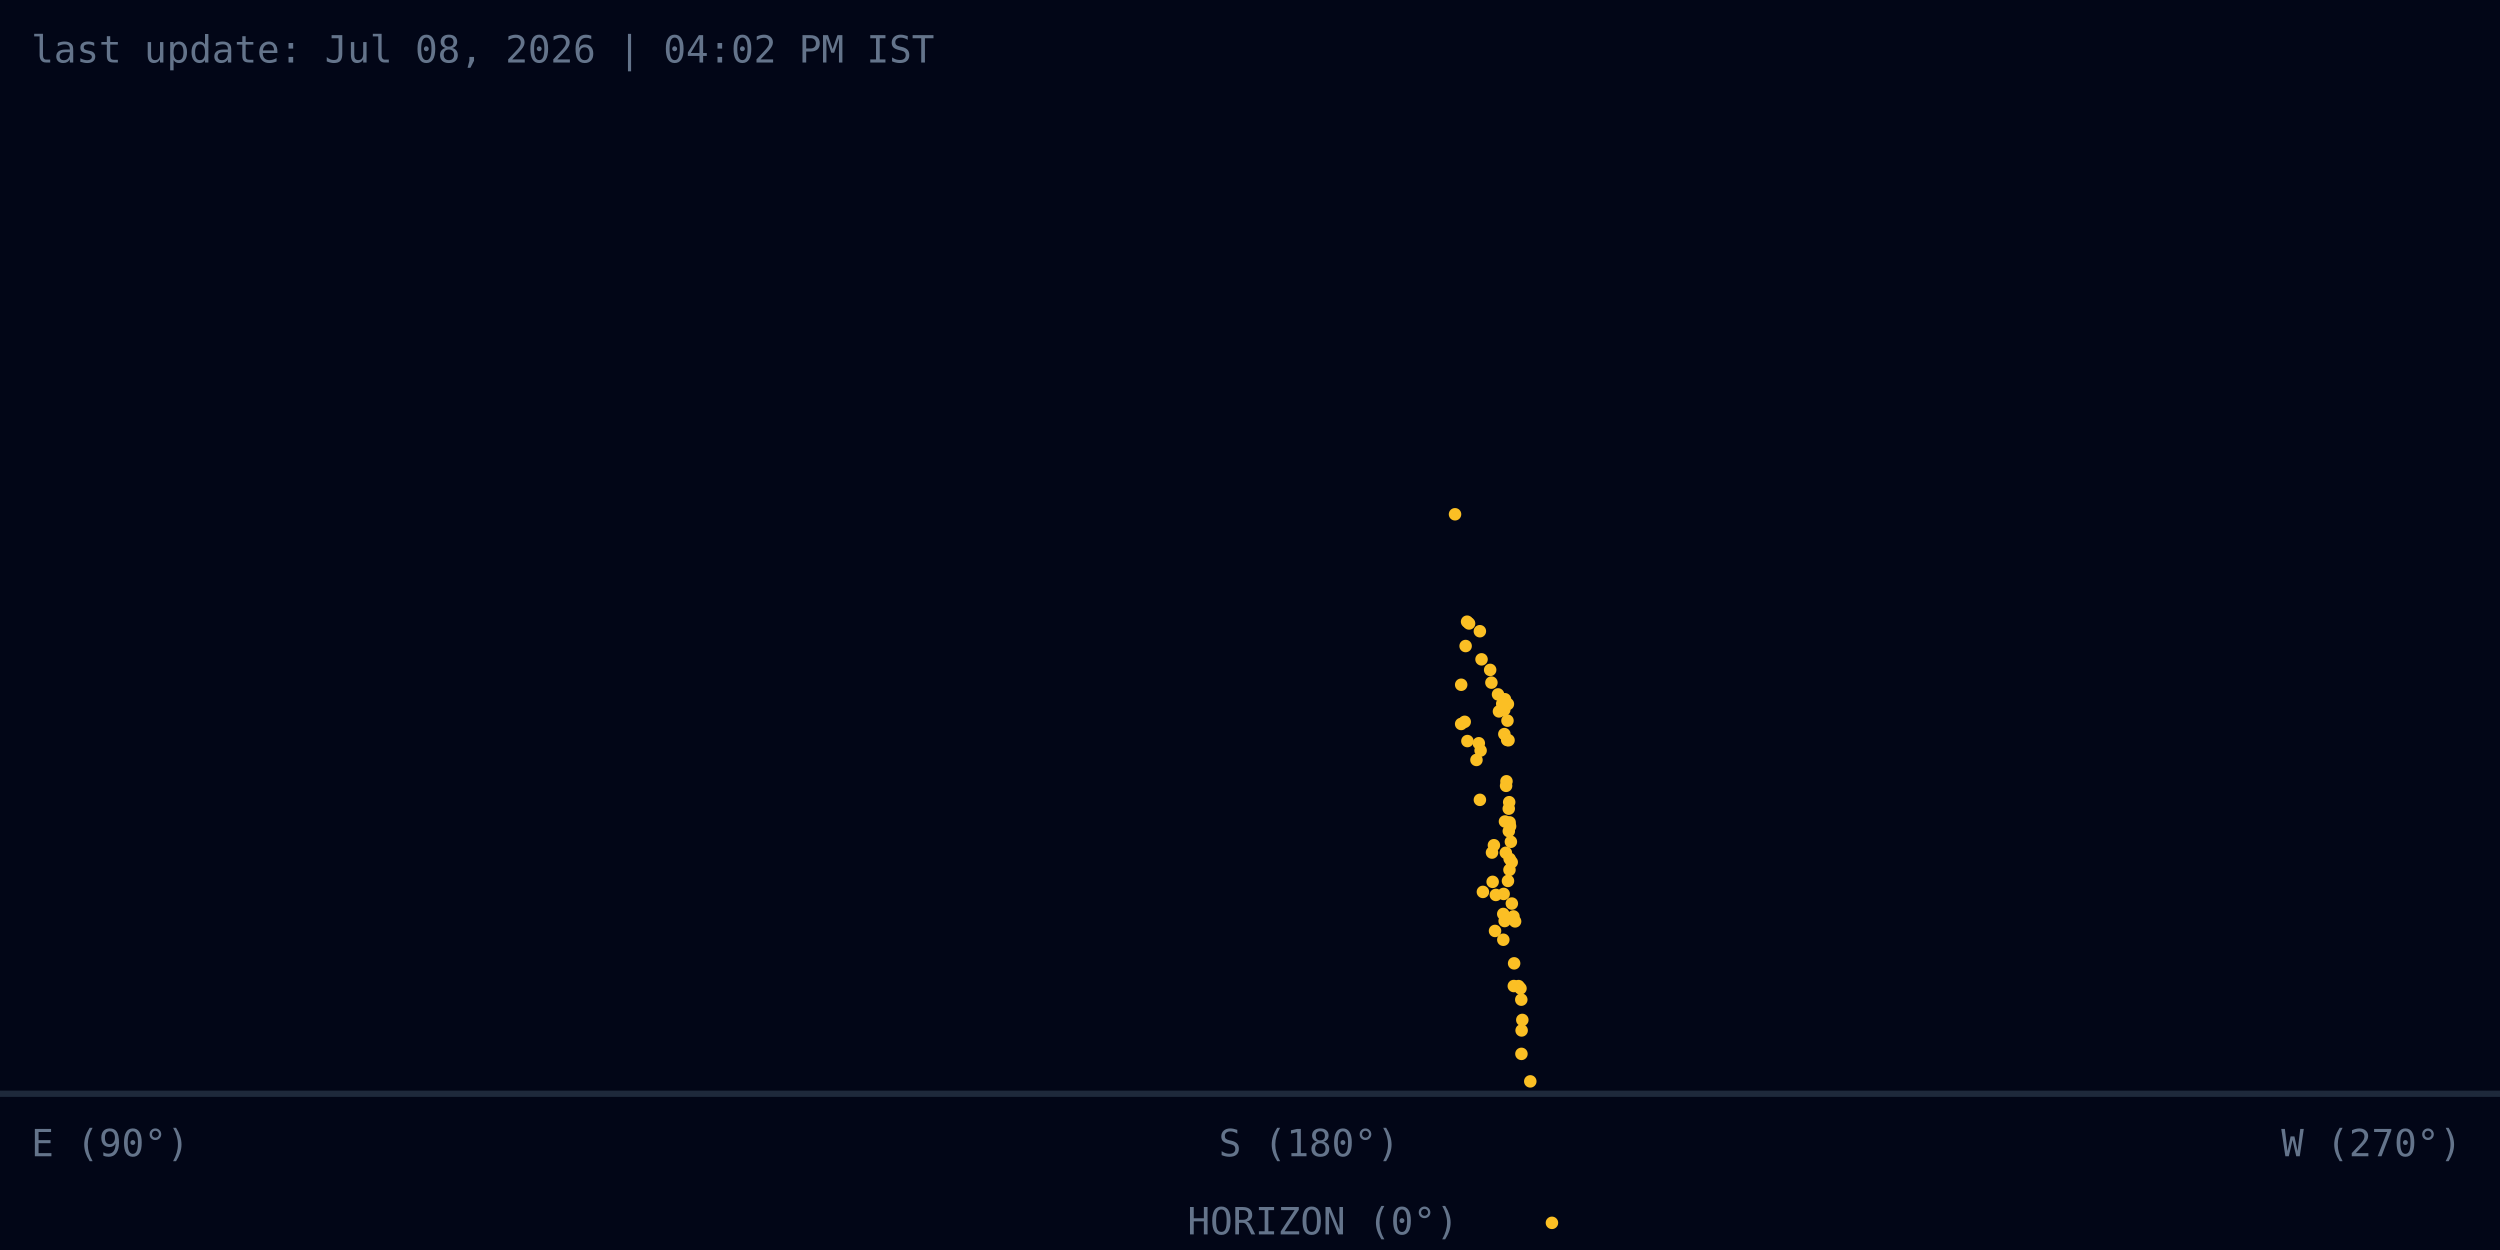
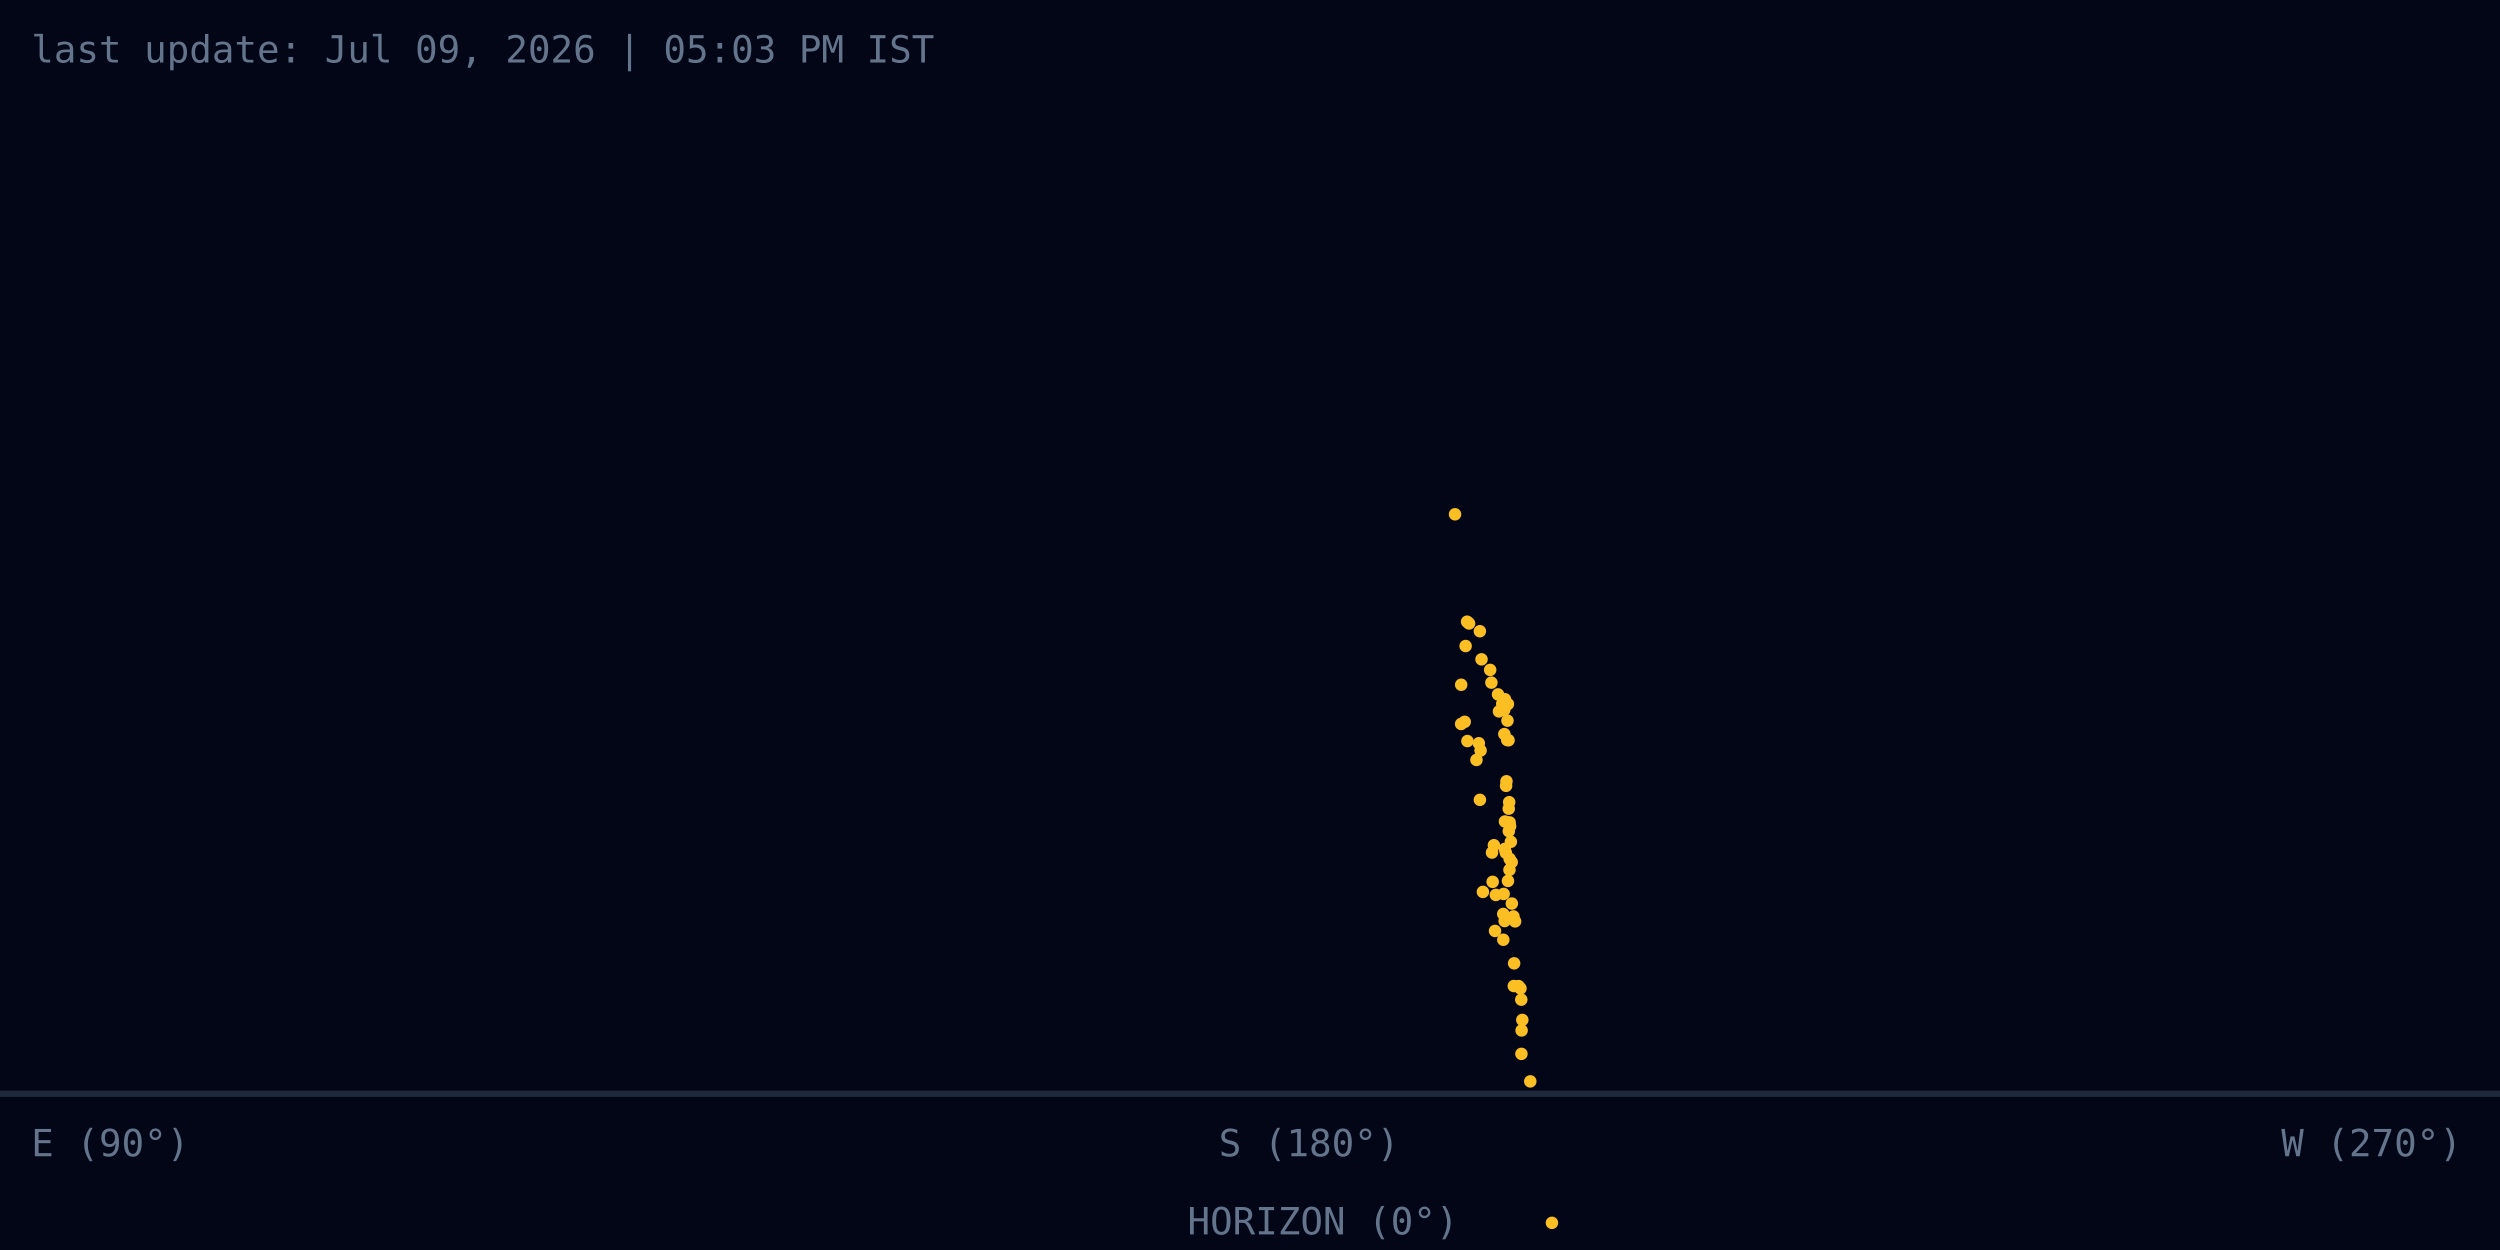
<svg xmlns="http://www.w3.org/2000/svg" width="800" height="400" viewBox="0 0 800 400">
  <rect width="800" height="400" fill="#020617" />
-   <text id="last-update" x="10" y="20" fill="#64748b" font-family="monospace">last update: Jul 08, 2026 | 04:02 PM IST</text>
+   <text id="last-update" x="10" y="20" fill="#64748b" font-family="monospace">last update: Jul 09, 2026 | 05:03 PM IST</text>
  <line x1="0" y1="350" x2="800" y2="350" stroke="#1e293b" stroke-width="2" />
  <text x="380" y="395" fill="#64748b" font-size="12" font-family="monospace">HORIZON (0°)</text>
  <text x="730" y="370" fill="#64748b" font-size="12" font-family="monospace">W (270°)</text>
  <text x="390" y="370" fill="#64748b" font-size="12" font-family="monospace">S (180°)</text>
  <text x="10" y="370" fill="#64748b" font-size="12" font-family="monospace">E (90°)</text>
  <g id="analemma-points">
    <circle cx=" 465.61" cy=" 164.57" r="2" fill="#fbbf24">
 </circle>
    <circle cx=" 467.57" cy=" 231.67" r="2" fill="#fbbf24">
 </circle>
    <circle cx=" 467.58" cy=" 219.12" r="2" fill="#fbbf24">
 </circle>
    <circle cx=" 468.71" cy=" 230.98" r="2" fill="#fbbf24">
 </circle>
    <circle cx=" 469.57" cy=" 237.14" r="2" fill="#fbbf24">
 </circle>
    <circle cx=" 469.00" cy=" 206.73" r="2" fill="#fbbf24">
 </circle>
    <circle cx=" 469.47" cy=" 198.94" r="2" fill="#fbbf24">
 </circle>
    <circle cx=" 470.10" cy=" 199.51" r="2" fill="#fbbf24">
 </circle>
    <circle cx=" 474.53" cy=" 285.41" r="2" fill="#fbbf24">
 </circle>
    <circle cx=" 472.47" cy=" 243.18" r="2" fill="#fbbf24">
 </circle>
    <circle cx=" 473.57" cy=" 255.95" r="2" fill="#fbbf24">
 </circle>
    <circle cx=" 473.22" cy=" 237.84" r="2" fill="#fbbf24">
 </circle>
    <circle cx=" 473.79" cy=" 240.17" r="2" fill="#fbbf24">
 </circle>
    <circle cx=" 473.56" cy=" 201.99" r="2" fill="#fbbf24">
 </circle>
    <circle cx=" 474.09" cy=" 210.99" r="2" fill="#fbbf24">
 </circle>
    <circle cx=" 478.41" cy=" 297.90" r="2" fill="#fbbf24">
 </circle>
    <circle cx=" 477.65" cy=" 282.19" r="2" fill="#fbbf24">
 </circle>
    <circle cx=" 477.44" cy=" 272.82" r="2" fill="#fbbf24">
 </circle>
    <circle cx=" 478.67" cy=" 286.38" r="2" fill="#fbbf24">
 </circle>
    <circle cx=" 478.05" cy=" 270.47" r="2" fill="#fbbf24">
 </circle>
    <circle cx=" 476.85" cy=" 214.37" r="2" fill="#fbbf24">
 </circle>
    <circle cx=" 477.25" cy=" 218.44" r="2" fill="#fbbf24">
 </circle>
    <circle cx=" 481.06" cy=" 300.72" r="2" fill="#fbbf24">
 </circle>
    <circle cx=" 481.04" cy=" 292.47" r="2" fill="#fbbf24">
 </circle>
    <circle cx=" 481.49" cy=" 294.73" r="2" fill="#fbbf24">
 </circle>
    <circle cx=" 481.17" cy=" 286.06" r="2" fill="#fbbf24">
 </circle>
    <circle cx=" 479.37" cy=" 222.21" r="2" fill="#fbbf24">
 </circle>
    <circle cx=" 479.67" cy=" 227.65" r="2" fill="#fbbf24">
 </circle>
    <circle cx=" 498.29" cy=" 411.31" r="2" fill="#fbbf24">
 </circle>
    <circle cx=" 498.34" cy=" 411.53" r="2" fill="#fbbf24">
 </circle>
    <circle cx=" 484.42" cy=" 315.53" r="2" fill="#fbbf24">
 </circle>
    <circle cx=" 486.86" cy=" 337.24" r="2" fill="#fbbf24">
 </circle>
    <circle cx=" 481.87" cy=" 272.88" r="2" fill="#fbbf24">
 </circle>
    <circle cx=" 482.55" cy=" 281.90" r="2" fill="#fbbf24">
 </circle>
    <circle cx=" 481.19" cy=" 226.61" r="2" fill="#fbbf24">
 </circle>
    <circle cx=" 481.39" cy=" 234.91" r="2" fill="#fbbf24">
 </circle>
    <circle cx=" 486.92" cy=" 329.74" r="2" fill="#fbbf24">
 </circle>
    <circle cx=" 483.03" cy=" 278.36" r="2" fill="#fbbf24">
 </circle>
    <circle cx=" 483.79" cy=" 289.14" r="2" fill="#fbbf24">
 </circle>
    <circle cx=" 485.93" cy=" 315.55" r="2" fill="#fbbf24">
 </circle>
    <circle cx=" 484.30" cy=" 293.26" r="2" fill="#fbbf24">
 </circle>
    <circle cx=" 482.30" cy=" 236.80" r="2" fill="#fbbf24">
 </circle>
    <circle cx=" 482.80" cy=" 258.78" r="2" fill="#fbbf24">
 </circle>
    <circle cx=" 501.22" cy=" 413.90" r="2" fill="#fbbf24">
 </circle>
    <circle cx=" 489.69" cy=" 346.04" r="2" fill="#fbbf24">
 </circle>
    <circle cx=" 486.81" cy=" 319.89" r="2" fill="#fbbf24">
 </circle>
    <circle cx=" 484.83" cy=" 294.84" r="2" fill="#fbbf24">
 </circle>
    <circle cx=" 486.55" cy=" 316.29" r="2" fill="#fbbf24">
 </circle>
    <circle cx=" 482.73" cy=" 236.88" r="2" fill="#fbbf24">
 </circle>
    <circle cx=" 483.48" cy=" 269.37" r="2" fill="#fbbf24">
 </circle>
    <circle cx=" 496.62" cy=" 391.31" r="2" fill="#fbbf24">
 </circle>
    <circle cx=" 483.75" cy=" 275.90" r="2" fill="#fbbf24">
 </circle>
    <circle cx=" 483.23" cy=" 264.40" r="2" fill="#fbbf24">
 </circle>
    <circle cx=" 482.94" cy=" 256.70" r="2" fill="#fbbf24">
 </circle>
    <circle cx=" 483.08" cy=" 263.17" r="2" fill="#fbbf24">
 </circle>
    <circle cx=" 482.53" cy=" 225.29" r="2" fill="#fbbf24">
 </circle>
    <circle cx=" 482.39" cy=" 230.61" r="2" fill="#fbbf24">
 </circle>
    <circle cx=" 487.14" cy=" 326.38" r="2" fill="#fbbf24">
 </circle>
    <circle cx=" 482.82" cy=" 265.96" r="2" fill="#fbbf24">
 </circle>
    <circle cx=" 483.09" cy=" 274.84" r="2" fill="#fbbf24">
 </circle>
    <circle cx=" 482.07" cy=" 250.01" r="2" fill="#fbbf24">
 </circle>
    <circle cx=" 481.95" cy=" 251.47" r="2" fill="#fbbf24">
 </circle>
    <circle cx=" 481.58" cy=" 223.76" r="2" fill="#fbbf24">
 </circle>
    <circle cx=" 481.36" cy=" 227.15" r="2" fill="#fbbf24">
 </circle>
    <circle cx=" 484.52" cy=" 308.27" r="2" fill="#fbbf24">
 </circle>
    <circle cx=" 481.59" cy=" 262.88" r="2" fill="#fbbf24">
 </circle>
    <circle cx=" 480.71" cy=" 225.23" r="2" fill="#fbbf24">
 </circle>
+     <circle cx=" 481.54" cy=" 271.65" r="2" fill="#fbbf24">
+  </circle>
  </g>
</svg>
